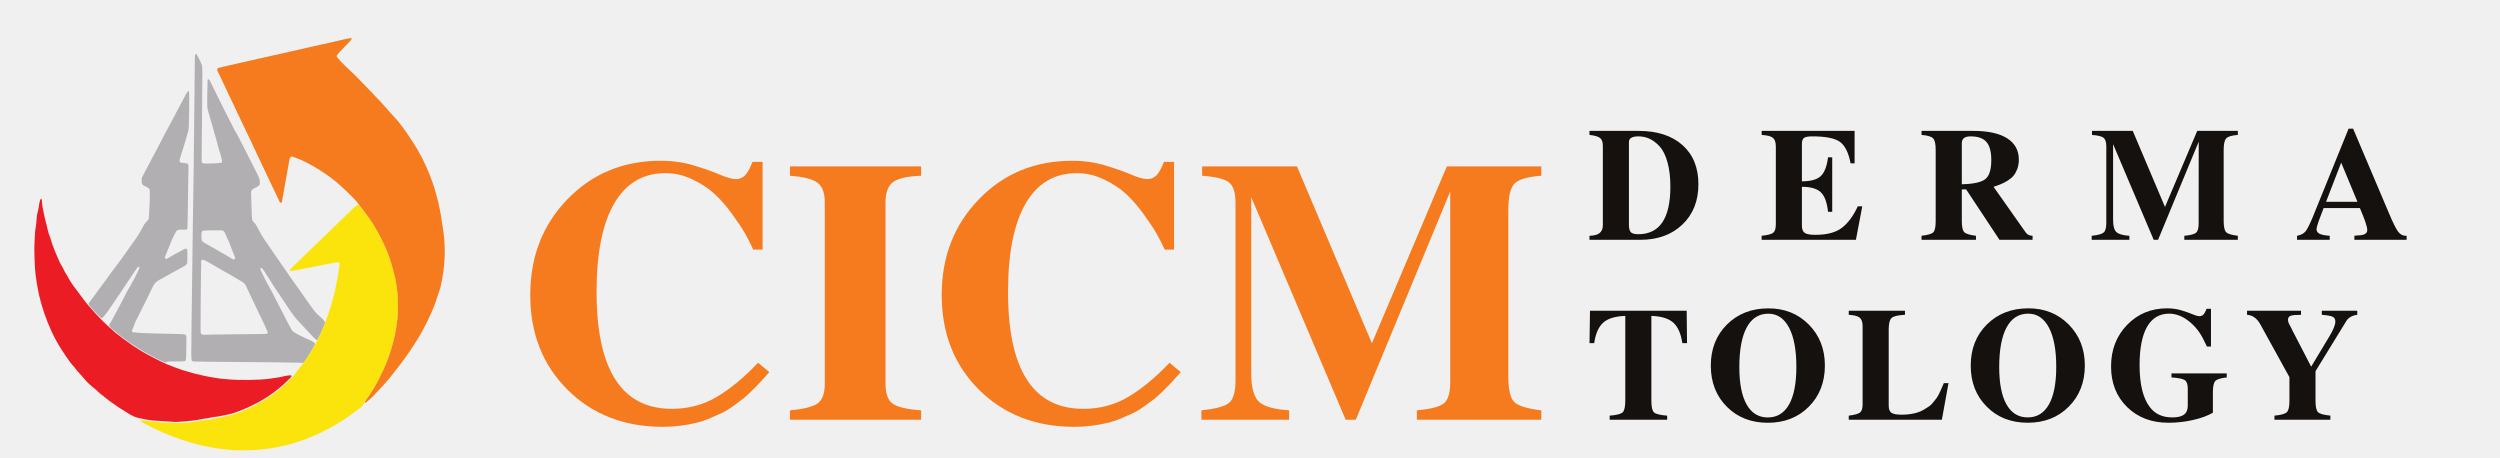
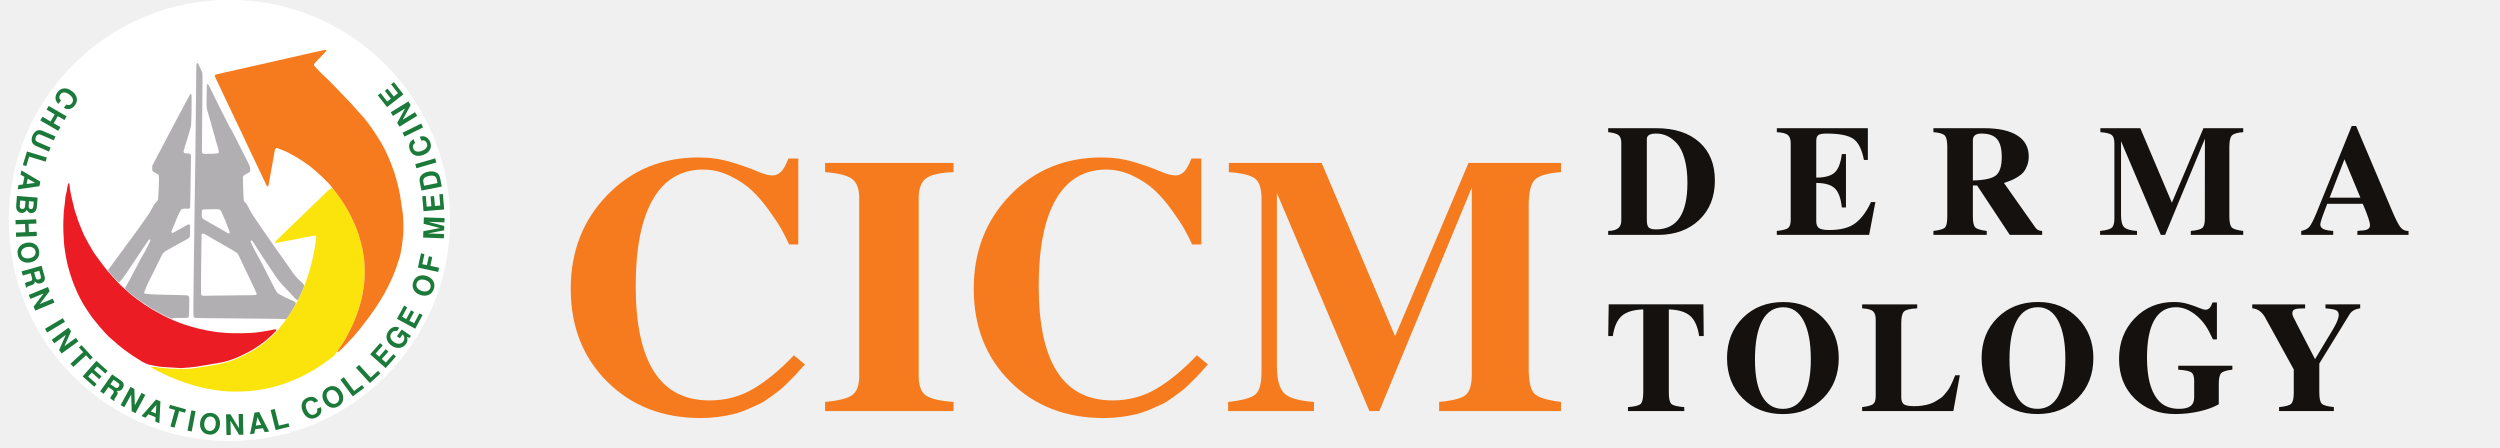
- <svg xmlns="http://www.w3.org/2000/svg" viewBox="-138 -12 667.14 122">
-   <g fill-rule="evenodd">
-     <path fill="#B1AFB1" d="M-58.4 84.79c-.42-.03-3-.07-5.73-.1-21.36-.17-22.25-.18-22.44-.28-.36-.18-.38-.32-.38-2.95 0-1.32.03-4.53.07-7.13.16-11.54.26-19.75.33-25.39.03-3.33.1-7.32.13-8.87s.08-4.64.1-6.86a7202 7202 0 0 1 .3-28.12c.01-2.55.06-2.82.43-2.68.1.04 1.3 2.44 1.48 2.97.14.42.14 1.36.03 12.4l-.1 10.75v2.74l.17.18c.22.22.58.24 3 .15 1.85-.06 2.15-.12 2.27-.43.06-.16-.32-1.8-.6-2.53-.08-.21-.2-.64-.3-.95a46 46 0 0 0-.92-3.36c-.05-.23-.17-.62-.25-.88a9 9 0 0 1-.28-1.02c-.06-.3-.17-.7-.24-.89l-.39-1.3-.5-1.77c-.56-1.94-.5-1.32-.46-5.42.02-2.01.06-3.7.08-3.75.13-.36.53-.03.82.68.3.71 6.27 12.64 6.49 12.96.43.63.9 1.51 2.43 4.54l2.8 5.53c1.32 2.58 1.39 2.75 1.41 3.55.03.83-.04.91-1.14 1.49-.83.43-.91.48-1.05.76l-.16.3.05 2.15c.05 2.97.19 5.36.3 5.56.05.1.28.39.53.64.38.4.53.65 1.03 1.63a21 21 0 0 0 1.72 2.94l1.48 2.15c1.2 1.77 2.33 3.43 2.89 4.2a96 96 0 0 1 2.25 3.25c.22.33.53.78.7 1a77 77 0 0 1 1.93 2.71l1.52 2.16 1.45 2.06q1.28 1.82 2.13 2.56c.94.79 1.78 1.7 1.78 1.9 0 .5-1.78 4.44-2.1 4.65-.12.08-.17.09-.3.01-.16-.09-1.05-1-2.07-2.14l-1.46-1.56c-2.37-2.47-2.2-2.27-5.06-6.56a244 244 0 0 1-4.38-6.67c-1.31-2.14-1.58-2.46-1.84-2.19-.14.14-.1.33.28 1.08l.95 1.96c.33.68.73 1.43.89 1.66s.84 1.5 1.5 2.8c4.4 8.61 4.6 9 4.98 9.38.34.32 2.93 1.66 4.27 2.2 1.02.4 1.64.85 1.64 1.16 0 .37-2.63 4.68-3.02 4.96-.15.1-.24.1-1.43.03m-37.1-.77a68 68 0 0 1-2.58-1.3 58 58 0 0 1-10.3-7.2c-.6-.59-.63-.67-.32-1.13.15-.2.54-.9.88-1.56s.7-1.31.79-1.46c.19-.3.93-1.7 1.76-3.3a40 40 0 0 1 2.19-4.05 41 41 0 0 0 2.29-4.53c0-.25-.17-.35-.39-.25-.1.04-.41.46-.76 1-.78 1.19-2.67 4.01-4.22 6.3l-2.14 3.17c-1.28 1.92-2.32 3.22-2.6 3.22-.19 0-1.7-1.55-2.99-3.08-.53-.63-.6-.84-.35-1.06.07-.07.4-.5.71-.95.32-.45.84-1.17 1.17-1.6.33-.42.8-1.05 1.03-1.4.24-.33.6-.83.82-1.1.53-.69 1.37-1.84 1.9-2.64.25-.36.65-.9.9-1.2a53 53 0 0 0 2.26-3.04l1.26-1.76 2.42-3.4a23 23 0 0 0 1.8-3.02c.4-.77.54-.98 1.04-1.5.32-.34.6-.67.61-.76s.07-.8.1-1.58c.04-.78.1-1.94.15-2.57.03-.64.05-1.73.04-2.44-.02-1.57.02-1.5-1.08-2.05-1.06-.53-1.11-.6-1.08-1.6l.02-.74.63-1.2c.8-1.56 1.62-3.13 2-3.8a264 264 0 0 0 3.05-5.8l.73-1.4.68-1.26c.12-.2.5-.91.85-1.59.35-.67.74-1.42.88-1.66.3-.52 1.6-2.98 2.54-4.78.85-1.63 1.01-1.82 1.23-1.48.15.22.03 9.58-.13 10.24-.12.5-.26 1-.63 2.22-.14.48-.39 1.28-.53 1.8-.15.5-.48 1.56-.74 2.34-.56 1.78-.58 1.9-.37 2.16.15.17.2.19 1.03.26 1.19.1 1.29.21 1.23 1.34l-.13 8.27c-.05 4.24-.12 7.77-.15 7.86-.13.33-.22.35-1.24.33-1.1-.03-1.4.04-1.69.36a20 20 0 0 0-1.59 3.3c-.4.98-1.44 3.5-1.48 3.67q-.05.16.06.31c.17.27.4.21 1.1-.23.33-.22.84-.52 1.14-.68.67-.33 2-1.04 2.57-1.37.59-.35.75-.38.96-.18l.16.17v1.68c0 .94-.03 1.78-.07 1.91-.12.44-.27.55-2.38 1.68l-1.56.86-1.92 1.06c-2.69 1.46-2.72 1.49-3.47 3.03a370 370 0 0 1-4.04 8.17 10 10 0 0 0-.74 1.65c-.08.3-.26.76-.41 1.03-.4.75-.22 1 .69 1 .22 0 .65.04.94.09.53.1 2.51.15 9.19.3 3.05.06 3.18.07 3.41.43.1.16.12.36.1 1.88-.01 2.5-.07 4.39-.15 4.63-.13.42-.12.41-2.57.41-2.1 0-2.24.01-2.47.14-.4.2-.54.17-2.04-.57m15.94-6.76c12.73-.12 12.72-.12 12.88-.25a.5.5 0 0 0 .14-.3c0-.13-1.51-3.4-2.03-4.4l-.7-1.47-1.21-2.55-1.13-2.39c-.9-1.93-.97-2.06-1.23-2.3a7 7 0 0 0-1.06-.7c-.44-.26-1.2-.7-1.68-1l-1.5-.86-1.19-.67a180 180 0 0 0-4.8-2.76c-.7-.4-1.08-.4-1.24 0-.03.07-.09 4.44-.13 9.69-.08 9.48-.08 9.55.06 9.72.14.2.5.36.71.31.07-.02 1.92-.05 4.1-.07m4.24-20.2c.12-.18.08-.38-.14-.82l-.35-.87a52 52 0 0 0-2.08-5.02c-.54-.98-.3-.9-3.23-.89-1.48.02-2.58.05-2.7.1-.35.1-.42.33-.42 1.51 0 1.42-.18 1.22 2.49 2.7a54 54 0 0 1 2.59 1.49c1.79 1 2.54 1.43 2.9 1.69q.7.5.94.12" />
-     <path fill="#EC1C24" d="M-91.95 100.55c-.79-.07-2.45-.18-4.21-.27a14 14 0 0 1-2.25-.23c-.45-.1-1.14-.22-1.53-.29-1.93-.33-2.78-.7-4.8-2.06-.26-.17-.71-.45-1-.61-.3-.17-.7-.42-.87-.56s-.61-.46-.98-.7a25 25 0 0 1-2.42-1.8c-.2-.2-.55-.47-.76-.6a10 10 0 0 1-1.12-.96c-.4-.38-.97-.88-1.26-1.09a15 15 0 0 1-2.35-2.28c-.21-.28-.76-.9-1.22-1.38s-.96-1.07-1.12-1.32a5 5 0 0 0-.58-.72c-.43-.4-1.29-1.54-2.08-2.75l-1.03-1.56-.53-.85a8 8 0 0 0-.43-.7 43 43 0 0 1-1.8-3.48 51 51 0 0 1-3.28-9.57l-.32-1.56c-.1-.44-.22-1.1-.27-1.49-.04-.38-.14-1-.2-1.38-.2-1.04-.38-3.51-.44-5.9-.05-1.83-.05-1.8 0-3.32.07-2.27.17-3.62.3-4.3.08-.39.18-1.16.22-1.73.09-1.37.14-1.81.3-2.32.08-.24.19-.72.25-1.09l.2-1.32q.17-1.05.45-1.29c.18-.14.26.14.31 1.05.03.46.1 1.1.19 1.43l.28 1.42c.08.45.22 1.07.3 1.36l.22.9c.03.2.1.48.17.63.05.16.11.43.14.6.07.52.48 2 .69 2.47.1.24.23.6.29.8.29 1.03.46 1.57.59 1.81a29 29 0 0 0 1.01 2.55l.73 1.69c.12.29.4.81.62 1.18.23.36.5.85.6 1.1s.32.66.48.89.42.67.59.98a20 20 0 0 0 2.09 3.18c.15.24.5.71.78 1.06.27.35.84 1.09 1.24 1.66s.92 1.2 1.12 1.42.59.64.83.94a59 59 0 0 0 4.5 4.71c.25.2.75.64 1.1.97.9.87 1.15 1.07 3.25 2.63a54 54 0 0 0 4.78 3.24c1.38.86 5.56 3 6.8 3.5l1.8.7c1.22.49 2.9 1.05 3.6 1.21a37 37 0 0 0 4.08 1.05l1.06.23c.27.07 1.12.22 1.88.33.77.11 1.51.24 1.66.27s.45.06.67.06.75.04 1.19.1c2.84.33 9.18.25 11.49-.15l1.69-.25c.51-.06 1.21-.18 1.56-.27a9 9 0 0 1 2.38-.36c.27.15.16.34-.72 1.2a34 34 0 0 1-5.1 4.2c-.4.3-1.61 1.07-2.16 1.36l-.93.51a43 43 0 0 1-6.06 2.67c-.24.06-.67.2-.96.29-.3.09-.89.23-1.32.31l-1.23.24c-.7.16-1.01.22-1.77.29-.4.04-.98.14-1.31.23s-.85.18-1.16.2-.86.12-1.23.2c-.82.2-2.62.44-4.1.56-2.8.23-2.53.22-3.58.13" />
-     <path fill="#FBE40B" d="M-76.09 108.1c-.49-.03-1.19-.1-1.55-.15-.36-.06-1.04-.13-1.5-.17s-1.27-.16-1.82-.27l-1.81-.36a37 37 0 0 1-2.92-.66c-.31-.1-1-.29-1.53-.43a47 47 0 0 1-5.13-1.76 51 51 0 0 1-5.2-2.3c-2.1-1.04-3.13-1.66-2.99-1.8.07-.06.48-.03 3.1.3 3.53.43 8.61.51 10.52.16l1.36-.2a79 79 0 0 0 4.84-.76c.53-.08 1.1-.18 1.3-.24.17-.06.6-.15.96-.2.35-.05.8-.16 1.02-.23s.62-.18.9-.23c2.32-.45 7.98-3.12 10.46-4.93.23-.18.65-.47.92-.65 1.75-1.16 5.32-4.46 5.89-5.42.15-.26.49-.72.76-1.02a47 47 0 0 0 6.55-10.8 67 67 0 0 0 2.68-7.76A57 57 0 0 0-48 62.57c.15-.6.33-1.85.33-2.22 0-.13.07-.46.14-.74.2-.78.23-1.21.1-1.4-.2-.32-.37-.31-2.69.15-.56.12-1.57.31-2.25.44-1.4.27-1.95.38-2.62.53l-1.11.2c-.36.05-.87.15-1.14.22s-.8.18-1.2.24-1 .17-1.34.25c-.66.15-.82.12-.86-.15-.02-.13 1.1-1.26 3.77-3.81l2.02-1.96c.73-.72 1.47-1.43 1.66-1.6a1358 1358 0 0 1 9.07-8.76c1.15-1.1 1.49-1.33 1.79-1.26.28.07 1.14 1.1 2.22 2.64a40 40 0 0 1 2.95 4.6l.63 1.16c.21.39.95 1.95 1.6 3.39a35 35 0 0 1 1.78 5.23l.52 2.05c.12.4.28 1.27.37 1.93l.27 1.82c.26 1.69.26 6.4 0 8.08l-.24 1.63A45 45 0 0 1-40.1 94.4c-.38.52-.81 1.2-.96 1.49-.25.48-.32.56-.9 1a65 65 0 0 1-6.25 4.32c-.37.25-2.62 1.47-3.95 2.13-1.1.55-1.56.75-3.28 1.43l-1.35.55c-.24.1-.85.31-1.37.47l-1.59.5c-.36.13-.97.3-1.35.39a46 46 0 0 1-5 1l-1.73.23a54 54 0 0 1-8.25.2" />
-     <path fill="#F67B1E" d="M-40.67 95.47c-.04-.09.07-.3.6-1.08a40 40 0 0 0 3.6-6.06A44 44 0 0 0-32 73.6c.26-1.68.26-6.4 0-8.08l-.27-1.82c-.1-.66-.25-1.52-.37-1.93l-.5-1.95a36 36 0 0 0-1.8-5.33c-.65-1.44-1.39-3-1.6-3.39l-.63-1.16a40 40 0 0 0-2.95-4.6 35 35 0 0 0-1.76-2.3l-.54-.71c-.92-1.33-4.85-5.08-7.07-6.75-2.97-2.23-6.72-4.4-9.05-5.26l-1.05-.4c-.48-.21-.73-.19-.93.07-.18.22-.23.42-.47 1.9-.11.68-.25 1.5-.32 1.82s-.18.92-.24 1.34a22 22 0 0 1-.27 1.45c-.09.39-.21 1.11-.29 1.63-.07.5-.21 1.26-.3 1.69-.1.42-.2 1.04-.24 1.39-.14 1.17-.5 1.26-.93.21-.08-.21-.31-.7-.51-1.07s-.46-.92-.57-1.2c-.12-.27-.52-1.11-.9-1.87l-.67-1.42c0-.05-.55-1.22-1.85-3.9l-.96-2.02-1.1-2.35a65 65 0 0 1-1.17-2.51 99 99 0 0 1-1.86-3.87c-.14-.32-.52-1.13-.86-1.8-.75-1.52-1.93-4.01-2.28-4.8-.14-.33-.65-1.4-1.13-2.4l-1.25-2.64a49 49 0 0 0-.89-1.85 9 9 0 0 1-.49-1.07c0-.24.2-.49.45-.55.6-.16 2.23-.55 2.93-.7l1.92-.43 2.25-.5c.6-.12 1.36-.3 1.7-.39a55 55 0 0 1 2.96-.67l1.6-.36 3.31-.74 1.66-.38c.44-.1.91-.22 1.06-.24s.62-.13 1.06-.23l1.86-.43 2.15-.5c.6-.15 1.36-.32 1.7-.37.32-.06.8-.16 1.03-.24a126 126 0 0 0 4.63-1.05l1.35-.3c.15-.02.65-.13 1.12-.24 1.47-.35 1.55-.16.39 1.03-3.15 3.24-3.2 3.3-3.2 3.69 0 .25 2.11 2.49 3.64 3.85a49 49 0 0 1 2.3 2.26c.73.78 1.87 1.96 2.55 2.63.67.68 1.48 1.53 1.8 1.9.31.35.75.8.97 1a8 8 0 0 1 .8.86c.23.28.66.77.96 1.07.3.32.69.75.86.97s.63.72 1.01 1.12c1.58 1.63 3.07 3.6 5.26 6.96A46 46 0 0 1-23.21 35a45 45 0 0 1 1.68 5.1 54 54 0 0 1 1.42 6.86c.08.38.17.98.2 1.33a39 39 0 0 1-.13 14.31c-.07.27-.15.73-.19 1.02a14 14 0 0 1-.7 2.47c-.09.25-.24.7-.33 1.01a30 30 0 0 1-1.1 3.1 67 67 0 0 1-3.03 6.3 77 77 0 0 1-6.58 9.76l-1.29 1.64c-.28.39-.73.94-.99 1.23l-.9 1.06c-.23.28-.97 1.08-1.65 1.78s-1.4 1.47-1.62 1.73c-.41.47-1.99 1.82-2.13 1.82q-.08 0-.12-.05" />
+ <svg xmlns="http://www.w3.org/2000/svg" viewBox="-152 -12 681.14 122">
+   <g transform="translate(-150 -12) scale(0.44853) translate(-30 0)">
+     <circle cx="164.9" cy="133.9" r="134" fill="#fff" />
+     <path fill="#B1AFB1" fill-rule="evenodd" d="M196.88 193.75c-.8-.05-5.66-.13-10.82-.17-40.31-.34-41.99-.36-42.35-.54-.68-.34-.71-.61-.71-5.56 0-2.49.06-8.55.13-13.47.3-21.76.5-37.26.62-47.89.07-6.29.18-13.82.25-16.74.06-2.93.15-8.75.19-12.94.07-7.78.21-20.64.43-38.75.07-5.57.13-12.01.14-14.31.02-4.81.1-5.32.8-5.05.2.07 2.45 4.59 2.79 5.6.27.79.27 2.56.06 23.38-.09 8.32-.16 17.45-.17 20.3l-.02 5.17.33.33c.42.42 1.09.45 5.64.29 3.5-.12 4.08-.23 4.3-.81.12-.31-.61-3.39-1.13-4.78-.15-.4-.39-1.21-.55-1.8a87 87 0 0 0-1.37-5c-.11-.31-.28-.91-.38-1.34s-.32-1.17-.48-1.66c-.17-.48-.41-1.34-.52-1.91s-.32-1.33-.45-1.68-.46-1.45-.74-2.44l-.94-3.36c-1.06-3.65-.96-2.48-.87-10.22.04-3.8.11-6.99.14-7.08.26-.67 1-.05 1.56 1.29S164.58 76.45 165 77.06c.81 1.19 1.7 2.85 4.58 8.56 1.68 3.34 4.06 8.03 5.29 10.44 2.49 4.87 2.62 5.18 2.66 6.69.05 1.57-.07 1.73-2.16 2.81-1.55.81-1.71.92-1.98 1.44l-.29.56.08 4.06c.11 5.61.36 10.11.56 10.5.1.18.55.72 1.01 1.21.72.75 1.01 1.22 1.94 3.06a40 40 0 0 0 3.25 5.55c.35.48 1.61 2.31 2.79 4.06 2.26 3.34 4.4 6.47 5.45 7.94 2.86 4.03 3.63 5.14 4.26 6.12a32 32 0 0 0 1.31 1.88c.61.78 2.02 2.76 3.65 5.12.52.76 1.81 2.59 2.87 4.08l2.73 3.87a27 27 0 0 0 4.02 4.83c1.77 1.5 3.36 3.2 3.36 3.59 0 .93-3.36 8.39-3.96 8.78-.23.15-.33.16-.58.02-.3-.17-1.97-1.9-3.9-4.05-.55-.61-1.79-1.93-2.75-2.94-4.47-4.66-4.17-4.28-9.55-12.37a571 571 0 0 1-8.27-12.59c-2.47-4.03-2.97-4.63-3.47-4.13-.26.26-.17.63.53 2.04l1.8 3.7a33 33 0 0 0 1.67 3.13c.31.43 1.59 2.82 2.85 5.29 8.27 16.24 8.67 16.99 9.39 17.69.63.61 5.52 3.13 8.05 4.14 1.93.78 3.1 1.61 3.1 2.2 0 .7-4.97 8.83-5.71 9.36-.28.19-.44.19-2.7.05m-70.01-1.44a128 128 0 0 1-4.87-2.47c-6.08-3.19-15.3-9.63-19.42-13.58-1.16-1.11-1.2-1.26-.61-2.12.27-.38 1.02-1.71 1.66-2.95a66 66 0 0 1 1.48-2.75c.36-.56 1.76-3.2 3.32-6.25 2.77-5.41 3.38-6.54 4.13-7.63.81-1.16 4.32-8.11 4.32-8.55 0-.46-.31-.66-.72-.47-.18.08-.79.87-1.45 1.89a1011 1011 0 0 1-7.96 11.88l-4.04 6c-2.4 3.62-4.37 6.07-4.89 6.07-.36 0-3.21-2.93-5.65-5.82-1-1.18-1.13-1.58-.66-2 .14-.13.74-.94 1.34-1.79s1.59-2.21 2.21-3.01 1.49-1.98 1.94-2.63 1.14-1.59 1.55-2.11c1-1.28 2.58-3.45 3.59-4.96.46-.68 1.22-1.7 1.68-2.25.87-1.05 2.04-2.62 4.27-5.76l2.38-3.31 4.56-6.43a44 44 0 0 0 3.42-5.69 9 9 0 0 1 1.95-2.83 7 7 0 0 0 1.15-1.43c.04-.17.13-1.51.19-2.98.07-1.48.19-3.67.27-4.86.07-1.19.11-3.26.09-4.59-.05-2.96.03-2.82-2.05-3.87-2-1.01-2.09-1.14-2.03-3.02l.04-1.39 1.18-2.29a261 261 0 0 1 3.79-7.17c.6-1.08 2.81-5.28 4.31-8.19l1.44-2.75 1.38-2.63c.48-.92 1.06-1.99 1.28-2.37s.94-1.73 1.59-3 1.4-2.68 1.66-3.13c.56-.98 3.04-5.63 4.81-9.02 1.6-3.08 1.9-3.44 2.31-2.8.28.42.05 18.07-.25 19.32-.22.93-.49 1.88-1.19 4.19l-1 3.38c-.28.96-.9 2.96-1.38 4.43-1.07 3.37-1.11 3.6-.71 4.07.29.33.38.36 1.94.49 2.25.19 2.44.41 2.33 2.54-.03.6-.14 7.63-.24 15.61-.1 7.99-.23 14.66-.3 14.82-.23.62-.41.67-2.33.62-2.07-.05-2.65.08-3.18.69a37 37 0 0 0-3.01 6.23c-.77 1.83-2.71 6.6-2.8 6.91q-.07.29.12.59c.32.5.77.4 2.06-.44.63-.41 1.6-.98 2.17-1.27a124 124 0 0 0 4.84-2.6c1.12-.66 1.42-.71 1.81-.33l.31.31v3.17c0 1.78-.06 3.36-.13 3.62-.23.83-.52 1.03-4.49 3.17l-2.94 1.61c-.83.47-2.46 1.37-3.63 2-5.07 2.76-5.13 2.81-6.54 5.73a698 698 0 0 1-7.63 15.4 18 18 0 0 0-1.39 3.12c-.15.55-.5 1.43-.78 1.95-.74 1.41-.42 1.87 1.3 1.87.42 0 1.23.08 1.78.18 1 .17 4.74.29 17.33.55 5.76.12 6 .15 6.44.83.2.3.22.68.2 3.54-.03 4.71-.15 8.28-.29 8.74-.24.79-.23.78-4.85.78-3.96 0-4.22.02-4.66.26-.75.39-1.03.32-3.85-1.07m30.07-12.77c24.02-.21 24.01-.21 24.3-.47a1 1 0 0 0 .26-.56c0-.25-2.84-6.41-3.83-8.32l-1.32-2.75-2.28-4.82-2.13-4.5c-1.71-3.65-1.83-3.89-2.32-4.35-.26-.25-1.15-.85-1.99-1.33-.83-.48-2.26-1.32-3.17-1.87a79 79 0 0 0-2.84-1.63 64 64 0 0 1-2.24-1.27 340 340 0 0 0-6.26-3.61l-2.79-1.59c-1.32-.77-2.05-.77-2.34-.01-.06.15-.17 8.38-.25 18.29-.15 17.9-.15 18.02.1 18.35.28.38.97.68 1.35.58.13-.04 3.62-.1 7.75-.14m8-38.09c.23-.35.16-.73-.26-1.57-.15-.31-.45-1.05-.66-1.63a99 99 0 0 0-3.93-9.48c-1.02-1.84-.56-1.71-6.09-1.67-2.79.03-4.86.09-5.11.17-.65.21-.77.64-.77 2.87 0 2.67-.34 2.29 4.69 5.1 1.45.8 2.85 1.6 3.13 1.78s1.06.63 1.75 1.01a80 80 0 0 1 5.49 3.19q1.3.95 1.76.23" />
+     <path fill="#EC1C24" fill-rule="evenodd" d="M133.56 223.49a237 237 0 0 0-7.94-.5 27 27 0 0 1-4.24-.45l-2.88-.54c-3.66-.63-5.26-1.32-9.07-3.88-.49-.33-1.34-.85-1.9-1.16s-1.29-.79-1.62-1.06-1.16-.86-1.85-1.32a46 46 0 0 1-3.18-2.25c-.38-.27-1.01-.78-1.39-1.14a10 10 0 0 0-1.44-1.13c-.4-.26-1.36-1.08-2.11-1.81a29 29 0 0 0-2.38-2.06 29 29 0 0 1-4.43-4.31c-.4-.52-1.43-1.68-2.3-2.59a23 23 0 0 1-2.12-2.5 9 9 0 0 0-1.08-1.35 38 38 0 0 1-3.94-5.19l-1.94-2.94c-.32-.48-.77-1.21-.99-1.62-.23-.41-.6-1.01-.82-1.31a82 82 0 0 1-3.4-6.57 97 97 0 0 1-5.66-15.87c-.15-.41-.38-1.4-.52-2.19s-.41-2.11-.6-2.94c-.2-.82-.42-2.09-.51-2.81-.08-.72-.26-1.89-.39-2.61-.36-1.96-.7-6.62-.82-11.14-.09-3.44-.09-3.39 0-6.25.13-4.29.31-6.83.57-8.12.15-.72.33-2.18.4-3.25.17-2.6.28-3.43.59-4.39.14-.44.34-1.36.45-2.05l.39-2.5q.32-1.97.84-2.42c.34-.27.5.26.59 1.98.05.86.2 2.07.35 2.69s.39 1.83.54 2.68.41 2.02.56 2.57.34 1.31.41 1.69.21.92.32 1.2c.1.29.22.8.27 1.13.13.98.91 3.77 1.3 4.66.2.45.44 1.13.55 1.51a23 23 0 0 0 1.11 3.42c.14.28.41.99.6 1.58.2.58.78 2.04 1.31 3.24s1.15 2.63 1.37 3.17c.23.55.76 1.54 1.18 2.22.43.68.93 1.62 1.13 2.1s.6 1.23.9 1.66c.29.44.8 1.27 1.11 1.85a37 37 0 0 0 3.95 6c.29.45.96 1.35 1.48 2 .51.66 1.57 2.06 2.34 3.13a35 35 0 0 0 2.11 2.69c.39.41 1.1 1.21 1.57 1.77 2.26 2.7 7.21 7.89 8.47 8.89.49.38 1.42 1.21 2.08 1.83 1.72 1.64 2.18 2.01 6.13 4.96 3.32 2.48 4.94 3.58 9.02 6.11a143 143 0 0 0 12.85 6.6l3.37 1.33c2.32.92 5.49 1.98 6.81 2.28.48.11 1.24.33 1.69.49.88.31 4.28 1.16 6 1.49a63 63 0 0 0 5.56 1.05c1.45.22 2.85.45 3.13.51.27.07.84.12 1.25.12s1.43.08 2.25.18c5.36.63 17.32.48 21.68-.28.8-.13 2.23-.34 3.19-.46.97-.12 2.29-.35 2.94-.51 2.2-.53 4.2-.83 4.49-.68.52.28.31.63-1.35 2.25-2.97 2.9-6.18 5.62-8.06 6.84-.49.32-1.2.81-1.58 1.1-.73.56-3.03 2.01-4.06 2.56l-1.75.96a80 80 0 0 1-7.02 3.37c-.67.25-1.76.68-2.41.95s-1.56.6-2.01.72-1.26.36-1.81.54c-.55.17-1.68.44-2.5.59s-1.87.35-2.31.45c-1.33.31-1.91.41-3.34.55-.74.07-1.86.27-2.48.43-.62.17-1.6.34-2.18.38-.59.05-1.63.22-2.32.38-1.55.36-4.95.82-7.75 1.06-5.26.43-4.77.41-6.75.24" />
+     <path fill="#FBE40B" fill-rule="evenodd" d="M163.5 237.74c-.93-.06-2.25-.19-2.94-.29-.68-.11-1.95-.25-2.81-.32s-2.41-.3-3.44-.5l-3.43-.68a70 70 0 0 1-5.5-1.26l-2.89-.81a88 88 0 0 1-9.68-3.32 97 97 0 0 1-9.81-4.35c-3.96-1.95-5.9-3.11-5.64-3.37.13-.13.9-.06 5.83.55 6.67.82 16.27.97 19.87.31.55-.1 1.71-.27 2.56-.38a149 149 0 0 0 6.19-.95c.62-.12 1.94-.35 2.94-.49s2.09-.34 2.44-.45c.34-.1 1.16-.27 1.82-.37s1.53-.3 1.94-.44 1.17-.34 1.69-.44c4.37-.84 15.05-5.87 19.74-9.3.44-.33 1.23-.88 1.74-1.22 3.29-2.19 10.04-8.42 11.1-10.23.28-.48.93-1.35 1.44-1.93 4.03-4.57 9.7-13.92 12.36-20.38 2.06-5 4.04-10.72 5.05-14.62 1.14-4.39 1.63-6.47 1.94-8.25.14-.79.36-1.89.49-2.44.27-1.12.62-3.49.62-4.18 0-.25.12-.88.25-1.4.39-1.47.45-2.29.21-2.66-.39-.59-.72-.57-5.08.3-1.07.22-2.98.59-4.25.83-2.63.5-3.69.72-4.94.99-.48.11-1.43.28-2.11.38s-1.64.29-2.14.42c-.51.14-1.52.34-2.27.45-.74.11-1.88.32-2.52.47-1.26.28-1.55.23-1.62-.27-.04-.26 2.05-2.39 7.1-7.2.72-.69 2.44-2.35 3.81-3.7s2.78-2.7 3.13-3a169 169 0 0 0 3.5-3.36c2.6-2.54 7.85-7.62 13.62-13.16 2.18-2.09 2.81-2.54 3.37-2.4.54.14 2.16 2.07 4.2 4.99a76 76 0 0 1 5.56 8.68l1.19 2.18c.4.73 1.79 3.67 3.02 6.39a66 66 0 0 1 3.36 9.88l.99 3.87c.21.76.51 2.39.69 3.63l.5 3.44c.49 3.18.49 12.07 0 15.24a87 87 0 0 1-5.38 21.07 85 85 0 0 1-9.92 18.18 28 28 0 0 0-1.83 2.82c-.46.92-.59 1.07-1.68 1.91-3.6 2.76-7.08 5.23-9.05 6.43-1.24.75-2.47 1.52-2.75 1.71-.71.47-4.94 2.76-7.46 4.01a61 61 0 0 1-6.18 2.7l-2.56 1.04c-.45.19-1.6.59-2.57.88s-2.31.72-3 .95c-.69.24-1.84.56-2.56.73s-1.87.43-2.56.61c-1.43.36-4.86.99-6.88 1.27l-3.25.44c-3.53.48-10.78.65-15.56.37" />
+     <path fill="#F67B1E" fill-rule="evenodd" d="M230.33 213.91c-.09-.17.13-.56 1.13-2.04 3.5-5.15 4.32-6.53 6.77-11.43 4.05-8.06 7.01-17.2 8.02-24.75.14-1.03.33-2.41.44-3.07.49-3.17.49-12.06 0-15.24-.1-.66-.33-2.2-.5-3.44a38 38 0 0 0-.69-3.63l-.94-3.69a68 68 0 0 0-3.41-10.06 158 158 0 0 0-3.02-6.39l-1.19-2.18a76 76 0 0 0-5.56-8.68 65 65 0 0 0-3.33-4.36c-.34-.42-.8-1.02-1.01-1.33-1.73-2.5-9.15-9.58-13.35-12.74-5.6-4.2-12.67-8.31-17.07-9.92-.65-.24-1.54-.59-1.97-.77-.92-.38-1.39-.34-1.77.15-.34.42-.43.8-.88 3.58a95 95 0 0 1-.61 3.44c-.14.6-.34 1.73-.45 2.52s-.34 2.02-.5 2.74a45 45 0 0 0-.55 3.07c-.14.96-.4 2.39-.58 3.19s-.38 1.97-.45 2.62c-.26 2.22-.95 2.38-1.74.41-.16-.4-.6-1.31-.97-2.02s-.86-1.73-1.08-2.25-.98-2.12-1.68-3.55a60 60 0 0 1-1.27-2.68c0-.08-1.05-2.29-3.49-7.35-.6-1.23-1.42-2.95-1.81-3.81s-1.34-2.86-2.1-4.44a123 123 0 0 1-2.2-4.74c-.15-.18-2.93-5.97-3.51-7.3a98 98 0 0 0-1.61-3.39 365 365 0 0 1-4.3-9.07c-.27-.62-1.23-2.64-2.13-4.5s-1.96-4.1-2.37-5c-.4-.89-1.15-2.46-1.67-3.48a17 17 0 0 1-.93-2.03c0-.45.38-.92.84-1.04 1.14-.3 4.22-1.04 5.54-1.32.79-.16 2.42-.53 3.62-.81s3.12-.7 4.25-.94a64 64 0 0 0 3.19-.73c1.07-.29 2.59-.64 5.6-1.28l3-.67q3.3-.75 6.27-1.39c.9-.19 2.3-.51 3.13-.72.82-.21 1.72-.41 2-.46.27-.04 1.17-.24 2-.44l3.5-.81c1.1-.24 2.93-.67 4.06-.94 1.13-.28 2.57-.59 3.19-.69.62-.11 1.51-.31 1.97-.45.47-.14 1.29-.33 1.82-.43.93-.17 2.67-.56 6.9-1.55 1.13-.27 2.28-.52 2.56-.56a57 57 0 0 0 2.1-.46c2.79-.67 2.93-.31.74 1.94-5.94 6.11-6.03 6.21-6.03 6.95 0 .49 3.98 4.7 6.87 7.28 1 .89 2.95 2.81 4.33 4.26 1.38 1.46 3.54 3.69 4.81 4.96a100 100 0 0 1 3.39 3.57c.6.68 1.43 1.54 1.84 1.9s1.1 1.09 1.52 1.62c.43.54 1.24 1.45 1.8 2.03.57.59 1.3 1.41 1.62 1.82a44 44 0 0 0 1.91 2.11c2.98 3.09 5.79 6.81 9.92 13.13a87 87 0 0 1 9.01 17.63 84 84 0 0 1 3.16 9.63c.48 1.31 2.18 8.97 2.32 10.5.06.62.23 1.71.37 2.44.14.72.31 1.84.38 2.5s.23 1.74.37 2.43c.7 3.65.98 12.52.5 16.19-.07.52-.18 1.58-.25 2.38a53 53 0 0 1-.87 6c-.13.51-.29 1.38-.36 1.93-.13.99-.7 3.04-1.31 4.67-.18.46-.46 1.31-.63 1.9a57 57 0 0 1-2.09 5.83c-.69 1.97-3.99 8.85-5.71 11.91a146 146 0 0 1-12.41 18.4c-.79.99-1.89 2.38-2.43 3.1s-1.38 1.77-1.87 2.33l-1.69 1.99c-.45.54-1.85 2.05-3.13 3.36a108 108 0 0 0-3.06 3.26c-.77.89-3.74 3.44-4.02 3.44-.08 0-.18-.04-.21-.09" />
+     <path fill="#1B7A3A" d="M65.8 63.49q2.11.96 3.43-.81.93-1.23.5-2.63-.42-1.4-2.1-2.65-1.65-1.23-3.08-1.25t-2.33 1.19q-.72.97-.63 1.94.1.97 1 1.8l-1.52 2.02q-1.66-1.4-1.8-3.32-.16-1.92 1.25-3.8 1.57-2.1 3.91-2.28t4.78 1.65q2.45 1.83 2.95 4.14t-1.1 4.44q-1.34 1.8-3.14 2.22-1.81.43-3.6-.68Zm-9.53 10.3 2.5-4.32-4.95-2.87 1.3-2.24 10.9 6.31-1.3 2.24-4.07-2.36-2.5 4.3 4.08 2.37-1.3 2.26-10.9-6.31 1.3-2.25Zm-4.88 5.7 7.84 3.37-1.02 2.39-7.85-3.38q-2.06-.9-3.01 1.31t1.11 3.1l7.84 3.38-1.02 2.38-7.84-3.38q-.94-.4-1.55-1.02-.61-.6-.86-1.26-.25-.65-.26-1.4t.13-1.4.42-1.27.64-1.18.92-1.06 1.2-.77 1.51-.24 1.8.43m1.84 18.7-9.98-3.06-1.77 5.76-2.07-.63L41.94 92 54 95.71Zm-13.76 13.86.9-4.63-2.34-1.31.5-2.6 11.52 6.8-.54 2.8L36.3 115l.5-2.61Zm2.25-.28 5.15-.68-4.52-2.54Zm-3.07 17.6q-.62-.04-1.2-.3-.56-.25-1.1-.75-.52-.5-.8-1.44-.27-.94-.17-2.2l.45-5.65 12.56 1-.44 5.6q-.1 1.17-.51 2-.41.82-.99 1.2-.57.38-1.1.52t-1.04.11q-.8-.06-1.37-.5-.56-.45-1.08-1.42-1.38 1.98-3.21 1.84m7.38-6.93-2.84-.23-.23 2.81q-.14 1.83 1.27 1.94 1.43.11 1.58-1.71Zm-5-.4-3.25-.25-.25 3.08q-.15 1.91 1.47 2.04 1.64.13 1.79-1.78Zm-.08 19-.19-4.99-5.71.21-.1-2.59 12.6-.46.09 2.59-4.72.17.18 4.98 4.72-.18.1 2.61-12.6.46-.1-2.59Zm8.35 11.34q.43 2.7-1.12 4.64-1.56 1.94-4.53 2.41-2.76.44-4.86-.9t-2.52-4.07q-.44-2.71 1.13-4.64t4.44-2.39 4.95.9 2.51 4.05m-2.18.36q-.24-1.55-1.58-2.3-1.33-.76-3.3-.44-1.96.3-3 1.43t-.79 2.68 1.57 2.3 3.24.46q2.02-.32 3.06-1.44 1.05-1.12.8-2.7m-4.43 18.39q.5-.15.79-.21l.5-.12q.76-.22 1-.68t0-1.28l-.8-2.86-4.8 1.36-.72-2.5 12.13-3.43 1.84 6.5q.26.93.14 1.7-.13.76-.55 1.25-.41.48-.9.78-.48.3-1.04.46-2.2.62-3.58-1.2-.05.5-.1.75-.04.25-.23.54t-.36.43-.7.36q-.5.22-1.02.38-.5.17-1.52.47-.7.2-.84.82l-.45.12-.76-2.67q.37-.36.74-.55.38-.18 1.23-.42m6.53-1.43q.93-.26 1.12-.78.18-.52-.07-1.42l-.86-3-3.15.89.85 3q.25.89.69 1.24t1.42.07m-3.25 16.55 6.1-8.02-8.05 3.34-.99-2.4 11.64-4.83 1.02 2.46-6 7.9 7.91-3.28 1 2.39-11.64 4.83ZM65 195.49l-10.81 6.47-1.34-2.23 10.82-6.47Zm-3.55 17.15 4.06-9.22-7.04 5.12-1.53-2.1 10.2-7.4 1.56 2.14-4 9.09 6.94-5.05 1.52 2.1-10.19 7.41Zm16.34 3.19-7.7 7.04-1.75-1.91 7.7-7.05-2.57-2.81 1.6-1.46 6.8 7.45-1.6 1.45Zm3.49 10.47-2.17 2.45 5.12 4.52-1.43 1.62-7.06-6.24 8.34-9.44 6.83 6.03-1.43 1.62-4.88-4.31-1.9 2.13 4.53 4-1.44 1.62Zm12.2 13.76q.3-.43.48-.66l.31-.41q.46-.65.35-1.16-.1-.51-.8-1l-2.43-1.7-2.87 4.08-2.13-1.5 7.25-10.3 5.53 3.89q.8.55 1.18 1.23t.36 1.3q-.02.65-.2 1.19t-.53 1.01q-1.31 1.87-3.53 1.32.28.43.4.65t.16.57-.02.56-.3.7q-.26.5-.56.95l-.88 1.32q-.42.6-.15 1.17l-.26.38-2.28-1.6q.06-.5.23-.89.18-.38.69-1.1m4.17-5.22q.56-.8.38-1.31-.19-.52-.95-1.06l-2.56-1.8-1.89 2.69 2.56 1.8q.75.52 1.31.52t1.15-.84m7.9 14.9-.31-10.08-4.15 7.66-2.28-1.23 6-11.08 2.34 1.26.31 9.92 4.08-7.54 2.28 1.23-6 11.09Zm14.5 3.67-4.38-1.75-1.73 2.05-2.45-.98 8.83-10.04 2.67 1.06-.64 13.32-2.47-.99Zm.15-2.26.3-5.19-3.35 3.97Zm14.18-1.43-2.81 10.06-2.5-.7 2.8-10.06-3.67-1.02.58-2.08 9.72 2.7-.58 2.09Zm9.97.02-2.37 12.37-2.55-.49 2.38-12.37Zm9.4 1.09q2.71.26 4.2 2.26t1.2 4.99q-.28 2.79-2.1 4.47-1.83 1.7-4.58 1.42-2.73-.27-4.2-2.27t-1.19-4.9q.28-2.88 2.12-4.56 1.85-1.68 4.55-1.41m-.2 2.2q-1.57-.15-2.63.95-1.07 1.1-1.26 3.08-.2 1.98.63 3.27t2.4 1.44 2.62-.94q1.07-1.1 1.26-3.02.2-2.03-.62-3.33t-2.4-1.45m17.23 11.08-5.26-8.6.2 8.71-2.6.06-.28-12.6 2.66-.05 5.19 8.45-.2-8.57 2.6-.06.28 12.6Zm14.42-4-4.67.65-.49 2.64-2.62.36 2.7-13.1 2.84-.4 6.05 11.89-2.63.36Zm-1-2.04-2.3-4.65-.95 5.1Zm8.24-9.65 2.53 10.13 5.85-1.46.52 2.1-8.36 2.09-3.06-12.23Zm24.06-3.8q-1.35-1.9-3.38-1.01-1.4.6-1.73 2.03t.5 3.34q.82 1.89 2.05 2.62t2.61.13q1.11-.48 1.51-1.37.41-.9.04-2.05l2.31-1q.75 2.02-.07 3.77-.83 1.74-2.99 2.67-2.4 1.05-4.52.04-2.12-1.02-3.33-3.8-1.22-2.82-.5-5.07t3.16-3.3q2.05-.9 3.83-.37t2.78 2.38Zm7.88-9.2q2.36-1.38 4.74-.64 2.37.75 3.89 3.34 1.4 2.42.92 4.86-.49 2.44-2.88 3.83-2.37 1.38-4.74.62-2.36-.76-3.83-3.27-1.46-2.5-.95-4.94.5-2.44 2.85-3.8m1.13 1.9q-1.36.79-1.57 2.3-.22 1.52.78 3.24 1 1.71 2.43 2.27t2.79-.23q1.34-.79 1.57-2.3t-.75-3.18q-1.03-1.77-2.45-2.34t-2.8.23m8.89-8.19 6.23 8.38 4.84-3.6 1.3 1.72-6.93 5.16-7.52-10.1Zm9.27-7.48 7.05 7.7 4.45-4.08 1.45 1.6-6.36 5.82-8.5-9.29Zm13.8-3.6 2.45 2.17 4.53-5.1 1.62 1.42-6.25 7.06-9.43-8.36 6.04-6.82 1.62 1.43-4.32 4.88 2.13 1.9 4-4.52 1.62 1.43Zm9.22-16.94q-2.05-.59-3.38 1.31-.94 1.35-.53 2.78.4 1.44 2.08 2.6 1.59 1.12 3.19 1t2.5-1.4q.13-.2.27-.5.13-.3.24-.77t.09-.95-.3-1.03-.77-.98l-1.64 2.35-1.77-1.24 2.89-4.13 5.58 3.9-.89 1.27-1.54-.7q.45 1.2.33 2.22-.12 1.01-.85 2.06-1.46 2.1-3.95 2.4t-4.84-1.35q-2.4-1.68-2.94-4.12-.53-2.44 1.03-4.66 1.3-1.87 3.08-2.42t3.51.37Zm7.52-6.3 2.88 1.56 3.24-6.01 1.9 1.02-4.47 8.3-11.1-5.99 4.33-8.02 1.9 1.03-3.09 5.74 2.51 1.35 2.87-5.3 1.9 1.02Zm2.33-23.47q.87-2.58 3.15-3.59t5.13-.05q2.66.9 3.9 3.05 1.23 2.16.35 4.78-.87 2.6-3.16 3.59-2.28.98-5.03.06t-3.98-3.1q-1.22-2.16-.36-4.74m2.1.7q-.5 1.48.34 2.77.84 1.28 2.72 1.91t3.33.11 1.94-2-.33-2.77-2.66-1.9q-1.93-.65-3.38-.14-1.45.5-1.95 2.01m8.32-10.5 5.3 1.13-.54 2.53-12.32-2.63 1.85-8.65 2.11.45-1.3 6.12 2.78.6 1.16-5.4 2.1.45Zm-1.53-19.7 9.81.34-.1 2.6-12.58-.46.13-3.86 10.1-1.93-9.94-2.57.14-3.9 12.6.45-.1 2.6-9.8-.36 9.72 2.58-.09 2.59Zm4.29-16.72 3.25-.27-.58-6.8 2.15-.2.8 9.4-12.55 1.07-.77-9.08 2.15-.18.56 6.5 2.84-.25-.52-6.01 2.15-.19Zm4.17-11.8-12.36 2.47-.96-4.83q-.28-1.42-.13-2.41t.78-1.77q1.5-1.87 4.44-2.46 2.99-.59 5.05.57 1.68.91 2.22 3.6Zm-2.62-2.11-.46-2.29q-.57-2.86-4.62-2.06-4.07.81-3.5 3.68l.46 2.29Zm-13.51-11.47 12.1-3.53.72 2.49-12.1 3.53Zm-.08-12.86q-1.93 1.27-1.13 3.33.56 1.44 1.97 1.81t3.36-.38q1.91-.75 2.69-1.95.77-1.2.23-2.6-.44-1.13-1.32-1.57-.88-.43-2.05-.1l-.91-2.36q2.05-.67 3.76.22 1.71.9 2.57 3.08.95 2.45-.14 4.53-1.09 2.07-3.92 3.18-2.85 1.11-5.08.31t-3.19-3.28q-.8-2.08-.22-3.84.6-1.76 2.48-2.68Zm-7.61-6.22 11.29-5.6 1.15 2.33-11.3 5.6Zm4.9-16.81-4.79 8.87 7.43-4.55 1.35 2.2-10.74 6.59-1.4-2.27 4.71-8.74-7.31 4.48-1.35-2.21 10.74-6.58Zm-10.27-5.22 2.58-2.01-4.2-5.38 1.7-1.33 5.8 7.42-9.94 7.76-5.6-7.19 1.7-1.32 4.01 5.13 2.25-1.75-3.71-4.76 1.7-1.33Z" />
  </g>
+   <g fill-rule="evenodd" />
  <path fill="#F67B1E" d="M41.3 97.1q6.6 0 12-3.2t11-9.1l3 2.5-1.3 1.45q-1.3 1.45-1.65 1.8l-1.8 1.8Q61.1 93.8 60.3 94.4l-2.5 1.85q-1.7 1.25-2.95 1.85t-3.25 1.45-3.85 1.3-4.15.75-4.7.3q-15.5 0-25.45-9.9T3.5 66.7q0-15.3 9.95-25.55T38.3 30.9q4.7 0 8.85 1.25t6.95 2.45 4.3 1.2q1.4 0 2.4-1t2-3.6h2.7v23.4H63q-1-2.2-2.1-4.15t-3.4-5.15-4.7-5.45-5.95-3.95-7.25-1.7q-9 0-13.7 8.1t-4.7 23.6q0 31.2 20.1 31.2m40.8-6.7V42q0-3.8-1.95-5.25T72.8 34.9v-2.5h35v2.5q-5.5.2-7.5 1.7t-2 5.4v48.4q0 3.9 1.9 5.3t7.6 1.8v2.5h-35v-2.5q5.6-.5 7.45-1.9t1.85-5.2m69 6.7q6.6 0 12-3.2t11-9.1l3 2.5-1.3 1.45q-1.3 1.45-1.65 1.8l-1.8 1.8q-1.45 1.45-2.25 2.05l-2.5 1.85q-1.7 1.25-2.95 1.85t-3.25 1.45-3.85 1.3-4.15.75-4.7.3q-15.5 0-25.45-9.9t-9.95-25.3q0-15.3 9.95-25.55T148.1 30.9q4.7 0 8.85 1.25t6.95 2.45 4.3 1.2q1.4 0 2.4-1t2-3.6h2.7v23.4h-2.5q-1-2.2-2.1-4.15t-3.4-5.15-4.7-5.45-5.95-3.95-7.25-1.7q-9 0-13.7 8.1T131 65.9q0 31.2 20.1 31.2m97.9-58L223.8 100h-2.7l-25.2-59.4v47q0 5.6 2 7.55t8.1 2.35v2.5h-23.4v-2.5q5.8-.6 7.45-2.05t1.65-5.95V42q0-3.9-1.7-5.3t-7.2-1.8v-2.5h25.3l20 47.2 20-47.2h25.2v2.5q-5.5.4-7.15 2.1t-1.65 7.1v44.2q0 5.3 1.5 6.9t7.3 2.3v2.5h-33.2v-2.5q5.6-.5 7.25-1.9T249 90Z" />
  <path fill="#14110F" d="M289.73 48.09v-21.2q0-1.46-.75-2.07-.76-.6-2.82-.81v-1.08h13.12q7.43 0 11.7 3.79 4.25 3.78 4.25 10.45t-4.26 10.74T299.75 52h-13.59v-1.08q1.85-.04 2.7-.73.87-.68.87-2.1m18.02-10.28q0-3.78-.78-6.54-.77-2.75-2.06-4.17-1.3-1.42-2.69-2.06-1.4-.65-2.99-.65-2.54 0-2.54 1.5V48q0 1.46.52 1.98t1.98.52q8.56 0 8.56-12.69m38.66 12.86q4.69 0 7.14-1.9 2.45-1.89 4.21-5.71h1.2l-1.7 8.94H332.1v-1.08q2.41-.25 3.1-.81t.69-2.24V27.06q0-1.63-.78-2.28-.77-.64-3-.77v-1.08h24.8v8.65h-1.07q-.82-4.3-2.88-5.75-2.07-1.44-7.31-1.44-1.68 0-2.24.41t-.56 1.62v9.97q3.49 0 5-1.37t1.97-5.04h1.12v14.54h-1.12q-.39-3.74-1.91-5.2-1.53-1.47-5.06-1.47v10.4q0 1.38.76 1.9.75.52 2.81.52m54.32-20.08q0 1.33-.4 2.45-.42 1.12-1 1.82-.58.71-1.55 1.32-.96.6-1.8.94-.84.35-2 .73l8.64 12.26q.65.81 1.77.81V52h-8.82l-8.9-13.46h-1.16v8.43q0 2.28.64 2.97.65.68 3.14.98V52h-14.53v-1.08q2.54-.3 3.16-.94.62-.65.62-3.01v-19q0-2.33-.7-3.06-.72-.73-3.08-.9v-1.08h13.84q5.9 0 9.01 1.98 3.12 1.98 3.12 5.68m-12.9-6.2q-2.32 0-2.32 1.81v10.97q4.6-.1 6.23-1.34t1.64-5.07q0-3.4-1.3-4.88-1.28-1.49-4.25-1.49m60.9 1.42L437.89 52h-1.16l-10.84-25.54v20.2q0 2.42.86 3.25t3.49 1.02V52h-10.06v-1.08q2.49-.25 3.2-.88.7-.62.7-2.55V27.06q0-1.68-.72-2.28-.73-.6-3.1-.77v-1.08h10.88l8.6 20.3 8.6-20.3h10.84v1.08q-2.37.17-3.08.9-.7.73-.7 3.05v19q0 2.29.64 2.98t3.14.98V52H444.9v-1.08q2.4-.21 3.12-.81.7-.6.7-2.41Zm55.48 25.12V52h-13.94v-1.08q.9-.12 1.38-.12 2.06-.13 2.06-1.42 0-1.3-1.97-5.85h-9.68l-.64 1.68q-1.25 3.22-1.25 3.95 0 .82.82 1.23.81.4 2.7.53V52h-8.72v-1.08q1.54-.3 2.25-1.16t1.96-3.87l9.55-23.56h1.2l9.59 22.62q1.59 3.78 2.43 4.88t2.08 1.1Zm-21.5-9.08h8.38l-4.34-10.45Zm-187 53.12V72.3q-4 .13-5.87 1.78-1.87 1.66-2.43 5.49h-1.25l.13-8.65h25.8l.09 8.64h-1.25q-.56-3.82-2.43-5.48-1.87-1.65-5.83-1.78v22.66q0 2.45.71 3.1t3.5.86V100h-15.34v-1.08q2.75-.21 3.46-.88.7-.66.7-3.07m38.22-24.68q6.5 0 10.78 4.34t4.27 10.92q0 6.67-4.27 10.97-4.28 4.3-10.95 4.3t-10.94-4.28-4.28-10.95q0-6.7 4.32-11t11.07-4.3m-.04 1.42q-3.78 0-5.76 3.65-1.98 3.66-1.98 10.62 0 6.54 1.96 9.98 1.95 3.44 5.65 3.44t5.66-3.46 1.95-10.09q0-6.7-1.95-10.42-1.96-3.72-5.53-3.72m35.56 26.96q1.25 0 2.35-.17t1.95-.44 1.66-.75l1.33-.84q.54-.34 1.1-1.05l.86-1.07q.3-.37.69-1.14l.51-1.06.45-1.05.37-.86h1.25L380.2 100h-24.85v-1.08q2.36-.3 3.03-.86.67-.55.67-2.19V75.06q0-1.63-.76-2.28-.75-.64-2.94-.77v-1.08h15v1.08q-2.79.13-3.56.84-.78.7-.78 3.11v20.3q0 1.38.73 1.9.74.5 2.71.5m33.85-28.38q6.49 0 10.77 4.34t4.28 10.92q0 6.67-4.28 10.97t-10.95 4.3-10.94-4.28-4.28-10.95q0-6.7 4.32-11t11.07-4.3m-.05 1.42q-3.78 0-5.76 3.65-1.98 3.66-1.98 10.62 0 6.54 1.96 9.98 1.95 3.44 5.65 3.44t5.66-3.46 1.95-10.09q0-6.7-1.95-10.42-1.96-3.72-5.53-3.72m37.07-1.42q2.02 0 3.8.53 1.79.54 3 1.06 1.2.51 1.84.51.6 0 1.03-.43t.86-1.54h1.17v10.06h-1.08q-1.12-2.45-2.04-3.8-.93-1.36-2.3-2.57-2.8-2.4-5.72-2.4-3.91 0-5.91 3.5t-2 10.26q0 7.7 2.8 11.26 2.06 2.67 5.93 2.67 2.15 0 3.13-.75 1-.76 1-2.4v-4.5q0-1.77-.8-2.3-.8-.54-3.55-.72v-1.07h14.75v1.07q-2.4.26-3.05.95t-.65 3.01v5.46q-2.06 1.2-5.29 1.94-3.22.73-6.58.73-6.75 0-11.03-4.2t-4.27-10.85q0-6.62 4.27-11.05 4.28-4.43 10.69-4.43m50.74.64V72q-2.1.3-2.92 1.67l-8.22 13.38v7.9q0 2.37.67 3.04t3.29.92V100h-14.92v-1.08q2.62-.25 3.3-.92.7-.67.7-3.03v-6.32l-7.87-14.28q-1.33-2.23-3.44-2.36v-1.08h14.4v1.08l-1.07.04q-1.33 0-1.87.3t-.54.99q0 .43.21.92.22.5.5.97t.32.65l5.16 9.97 4.78-7.95q1.67-2.75 1.67-4.09 0-.94-.73-1.29-.73-.34-2.88-.51v-1.08Z" />
</svg>
